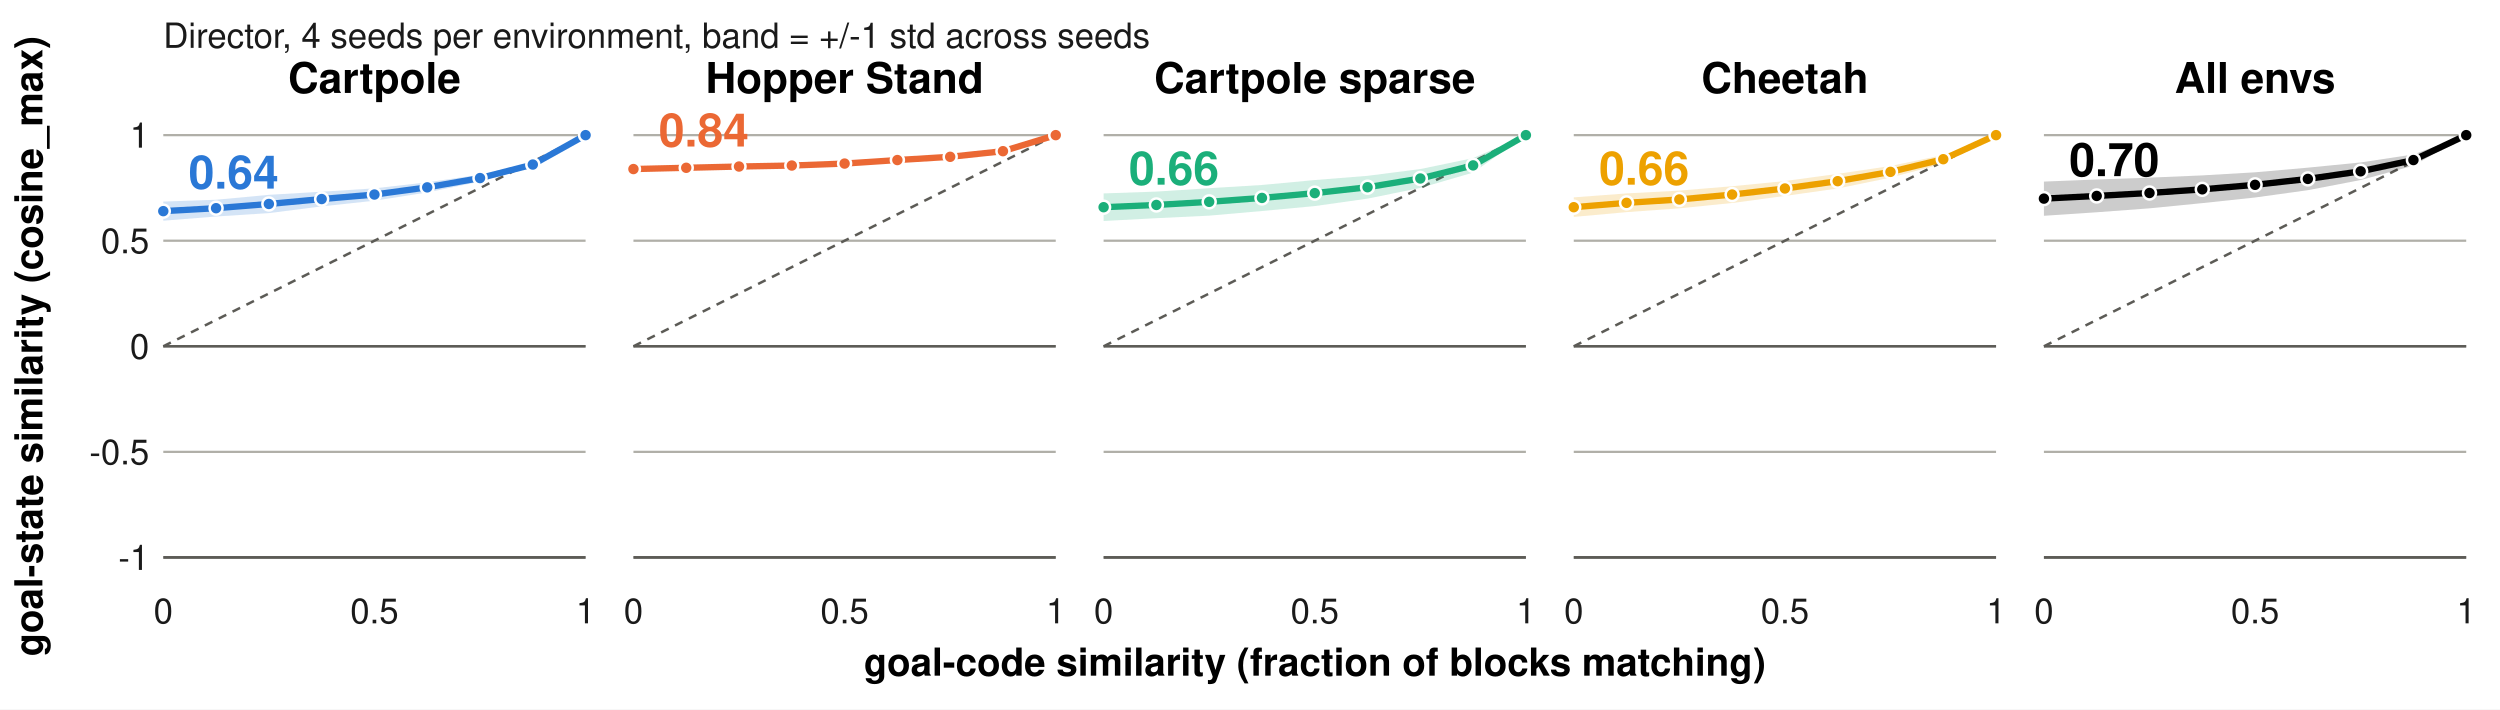
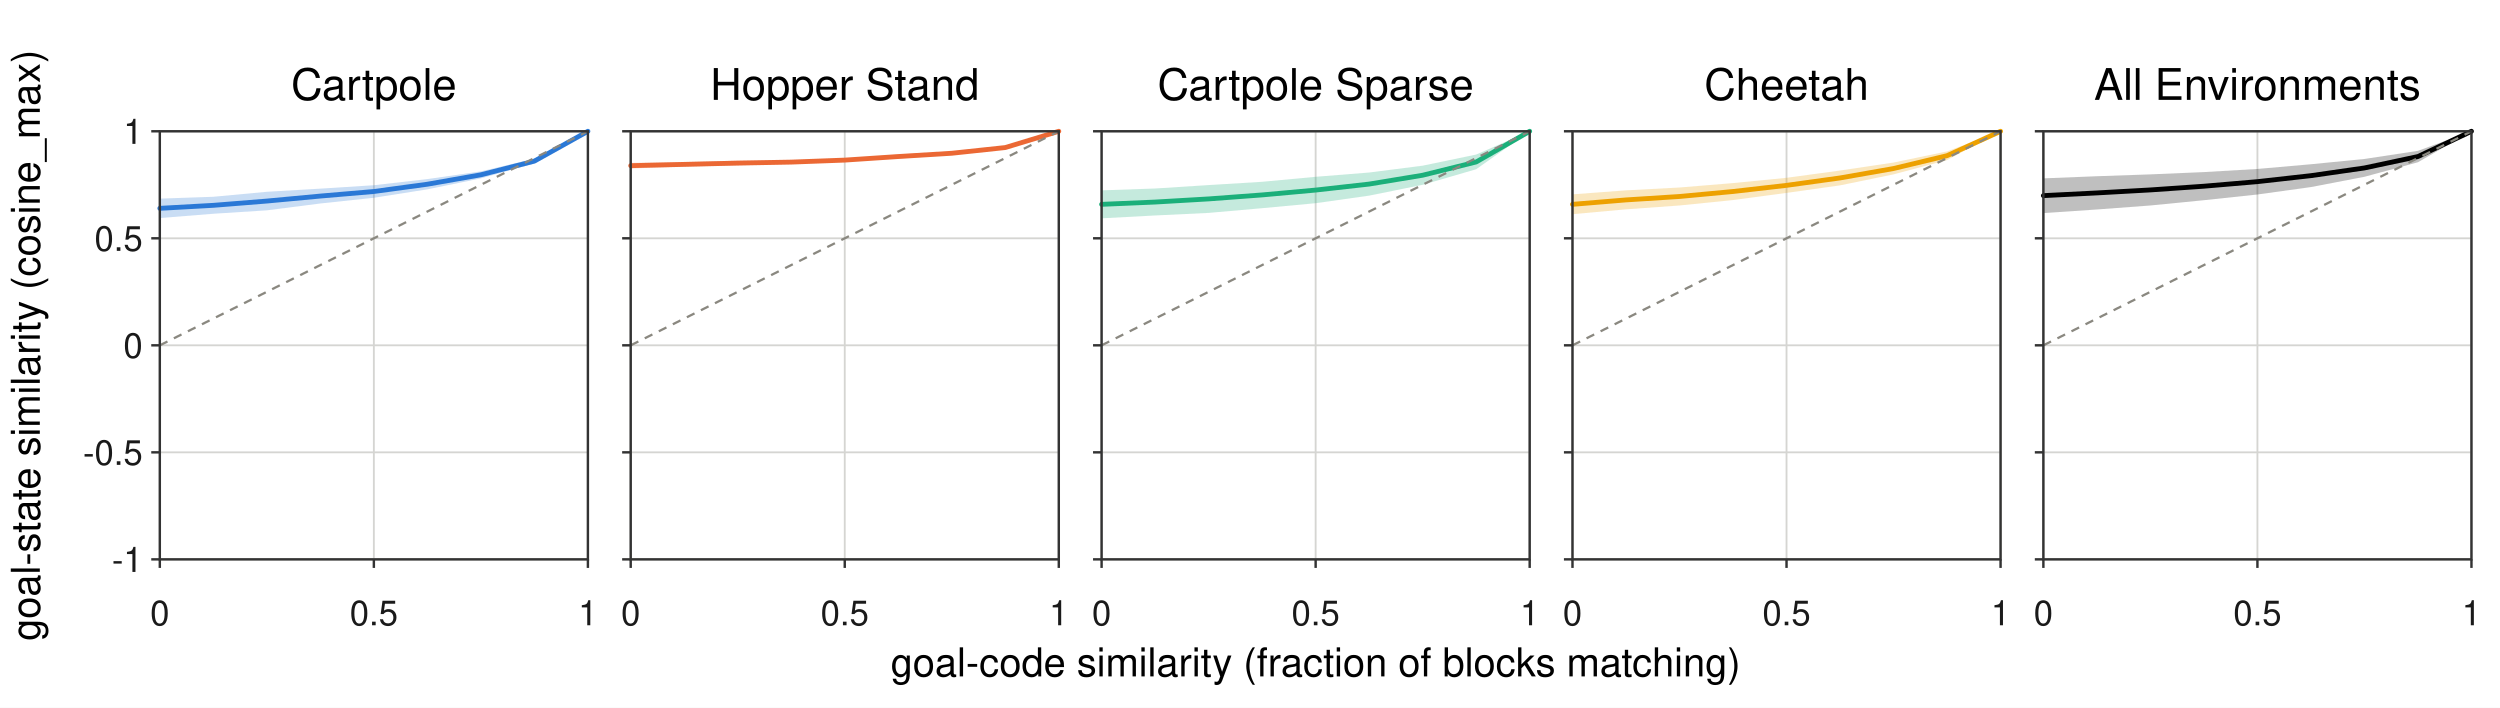
- <svg xmlns="http://www.w3.org/2000/svg" width="1776" height="504" viewBox="0 0 1776 504" font-family="Helvetica,Arial,sans-serif">
-   <rect width="1776" height="504" fill="white" />
-   <line x1="116" y1="396.0" x2="416" y2="396.0" stroke="#b0afa8" stroke-width="1.6" />
-   <text x="106" y="404.9" font-size="24.7" fill="#1a1a1a" text-anchor="end">-1</text>
-   <line x1="116" y1="321.0" x2="416" y2="321.0" stroke="#b0afa8" stroke-width="1.6" />
-   <text x="106" y="329.9" font-size="24.7" fill="#1a1a1a" text-anchor="end">-0.5</text>
-   <line x1="116" y1="246.0" x2="416" y2="246.0" stroke="#b0afa8" stroke-width="1.6" />
-   <text x="106" y="254.9" font-size="24.7" fill="#1a1a1a" text-anchor="end">0</text>
-   <line x1="116" y1="171.0" x2="416" y2="171.0" stroke="#b0afa8" stroke-width="1.6" />
-   <text x="106" y="179.9" font-size="24.7" fill="#1a1a1a" text-anchor="end">0.5</text>
-   <line x1="116" y1="96.0" x2="416" y2="96.0" stroke="#b0afa8" stroke-width="1.6" />
-   <text x="106" y="104.9" font-size="24.7" fill="#1a1a1a" text-anchor="end">1</text>
-   <line x1="116" y1="246.0" x2="416" y2="246.0" stroke="#5c5b56" stroke-width="1.8" />
-   <line x1="116" y1="396.0" x2="416" y2="396.0" stroke="#5c5b56" stroke-width="2" />
-   <line x1="116.0" y1="246.0" x2="416.0" y2="96.0" stroke="#5c5b56" stroke-width="1.8" stroke-dasharray="6,5" />
-   <text x="116.0" y="442.8" font-size="24.7" fill="#1a1a1a" text-anchor="middle">0</text>
-   <text x="266.0" y="442.8" font-size="24.7" fill="#1a1a1a" text-anchor="middle">0.5</text>
-   <text x="416.0" y="442.8" font-size="24.7" fill="#1a1a1a" text-anchor="middle">1</text>
-   <polygon points="416.0,96.0 378.5,115.2 341.0,124.1 303.5,129.5 266.0,133.8 228.5,136.2 191.0,138.4 153.5,141.9 116.0,143.2 116.0,156.8 153.5,153.8 191.0,151.4 228.5,146.6 266.0,142.6 303.5,136.7 341.0,129.0 378.5,118.5 416.0,96.0" fill="#2a78d6" fill-opacity="0.20" />
-   <polyline points="416.0,96.0 378.5,116.9 341.0,126.5 303.5,133.1 266.0,138.2 228.5,141.4 191.0,144.9 153.5,147.9 116.0,150.0" fill="none" stroke="#2a78d6" stroke-width="4.5" stroke-linejoin="round" stroke-linecap="round" />
-   <circle cx="416.0" cy="96.0" r="4.6" fill="#2a78d6" stroke="white" stroke-width="1.8" />
-   <circle cx="378.5" cy="116.9" r="4.6" fill="#2a78d6" stroke="white" stroke-width="1.8" />
-   <circle cx="341.0" cy="126.5" r="4.6" fill="#2a78d6" stroke="white" stroke-width="1.8" />
-   <circle cx="303.5" cy="133.1" r="4.6" fill="#2a78d6" stroke="white" stroke-width="1.8" />
-   <circle cx="266.0" cy="138.2" r="4.6" fill="#2a78d6" stroke="white" stroke-width="1.8" />
-   <circle cx="228.5" cy="141.4" r="4.6" fill="#2a78d6" stroke="white" stroke-width="1.8" />
-   <circle cx="191.0" cy="144.9" r="4.6" fill="#2a78d6" stroke="white" stroke-width="1.8" />
-   <circle cx="153.5" cy="147.9" r="4.6" fill="#2a78d6" stroke="white" stroke-width="1.8" />
-   <circle cx="116.0" cy="150.0" r="4.6" fill="#2a78d6" stroke="white" stroke-width="1.8" />
-   <text x="266.0" y="66.0" font-size="30.1" font-weight="bold" fill="#000000" text-anchor="middle">Cartpole</text>
-   <text x="134.0" y="134.0" font-size="32.9" font-weight="bold" fill="#2a78d6">0.64</text>
-   <line x1="450" y1="396.0" x2="750" y2="396.0" stroke="#b0afa8" stroke-width="1.6" />
-   <line x1="450" y1="321.0" x2="750" y2="321.0" stroke="#b0afa8" stroke-width="1.6" />
-   <line x1="450" y1="246.0" x2="750" y2="246.0" stroke="#b0afa8" stroke-width="1.6" />
-   <line x1="450" y1="171.0" x2="750" y2="171.0" stroke="#b0afa8" stroke-width="1.6" />
-   <line x1="450" y1="96.0" x2="750" y2="96.0" stroke="#b0afa8" stroke-width="1.6" />
-   <line x1="450" y1="246.0" x2="750" y2="246.0" stroke="#5c5b56" stroke-width="1.8" />
-   <line x1="450" y1="396.0" x2="750" y2="396.0" stroke="#5c5b56" stroke-width="2" />
-   <line x1="450.0" y1="246.0" x2="750.0" y2="96.0" stroke="#5c5b56" stroke-width="1.8" stroke-dasharray="6,5" />
-   <text x="450.0" y="442.8" font-size="24.7" fill="#1a1a1a" text-anchor="middle">0</text>
-   <text x="600.0" y="442.8" font-size="24.7" fill="#1a1a1a" text-anchor="middle">0.5</text>
-   <text x="750.0" y="442.8" font-size="24.7" fill="#1a1a1a" text-anchor="middle">1</text>
-   <polygon points="750.0,96.0 712.5,106.6 675.0,110.1 637.5,112.3 600.0,115.2 562.5,116.3 525.0,116.6 487.5,117.6 450.0,118.1 450.0,122.1 487.5,120.7 525.0,119.9 562.5,118.8 600.0,117.1 637.5,115.1 675.0,112.6 712.5,108.3 750.0,96.0" fill="#eb6834" fill-opacity="0.20" />
-   <polyline points="750.0,96.0 712.5,107.4 675.0,111.4 637.5,113.7 600.0,116.2 562.5,117.6 525.0,118.3 487.5,119.2 450.0,120.1" fill="none" stroke="#eb6834" stroke-width="4.5" stroke-linejoin="round" stroke-linecap="round" />
-   <circle cx="750.0" cy="96.0" r="4.6" fill="#eb6834" stroke="white" stroke-width="1.8" />
-   <circle cx="712.5" cy="107.4" r="4.6" fill="#eb6834" stroke="white" stroke-width="1.8" />
-   <circle cx="675.0" cy="111.4" r="4.6" fill="#eb6834" stroke="white" stroke-width="1.8" />
-   <circle cx="637.5" cy="113.7" r="4.6" fill="#eb6834" stroke="white" stroke-width="1.8" />
-   <circle cx="600.0" cy="116.2" r="4.6" fill="#eb6834" stroke="white" stroke-width="1.8" />
-   <circle cx="562.5" cy="117.6" r="4.6" fill="#eb6834" stroke="white" stroke-width="1.8" />
-   <circle cx="525.0" cy="118.3" r="4.6" fill="#eb6834" stroke="white" stroke-width="1.8" />
-   <circle cx="487.5" cy="119.2" r="4.6" fill="#eb6834" stroke="white" stroke-width="1.8" />
-   <circle cx="450.0" cy="120.1" r="4.6" fill="#eb6834" stroke="white" stroke-width="1.8" />
-   <text x="600.0" y="66.0" font-size="30.1" font-weight="bold" fill="#000000" text-anchor="middle">Hopper Stand</text>
-   <text x="468.0" y="104.1" font-size="32.9" font-weight="bold" fill="#eb6834">0.84</text>
-   <line x1="784" y1="396.0" x2="1084" y2="396.0" stroke="#b0afa8" stroke-width="1.6" />
-   <line x1="784" y1="321.0" x2="1084" y2="321.0" stroke="#b0afa8" stroke-width="1.6" />
-   <line x1="784" y1="246.0" x2="1084" y2="246.0" stroke="#b0afa8" stroke-width="1.6" />
-   <line x1="784" y1="171.0" x2="1084" y2="171.0" stroke="#b0afa8" stroke-width="1.6" />
-   <line x1="784" y1="96.0" x2="1084" y2="96.0" stroke="#b0afa8" stroke-width="1.6" />
-   <line x1="784" y1="246.0" x2="1084" y2="246.0" stroke="#5c5b56" stroke-width="1.8" />
-   <line x1="784" y1="396.0" x2="1084" y2="396.0" stroke="#5c5b56" stroke-width="2" />
-   <line x1="784.0" y1="246.0" x2="1084.0" y2="96.0" stroke="#5c5b56" stroke-width="1.8" stroke-dasharray="6,5" />
-   <text x="784.0" y="442.8" font-size="24.7" fill="#1a1a1a" text-anchor="middle">0</text>
-   <text x="934.0" y="442.8" font-size="24.7" fill="#1a1a1a" text-anchor="middle">0.5</text>
-   <text x="1084.0" y="442.8" font-size="24.7" fill="#1a1a1a" text-anchor="middle">1</text>
-   <polygon points="1084.0,96.0 1046.5,112.3 1009.0,120.1 971.5,124.9 934.0,127.9 896.5,131.4 859.0,133.7 821.5,136.1 784.0,137.4 784.0,157.0 821.5,155.0 859.0,153.2 896.5,149.9 934.0,146.4 971.5,141.1 1009.0,133.5 1046.5,122.6 1084.0,96.0" fill="#1baf7a" fill-opacity="0.20" />
-   <polyline points="1084.0,96.0 1046.5,117.5 1009.0,126.8 971.5,133.0 934.0,137.2 896.5,140.6 859.0,143.4 821.5,145.6 784.0,147.2" fill="none" stroke="#1baf7a" stroke-width="4.5" stroke-linejoin="round" stroke-linecap="round" />
-   <circle cx="1084.0" cy="96.0" r="4.6" fill="#1baf7a" stroke="white" stroke-width="1.8" />
-   <circle cx="1046.5" cy="117.5" r="4.6" fill="#1baf7a" stroke="white" stroke-width="1.8" />
-   <circle cx="1009.0" cy="126.8" r="4.6" fill="#1baf7a" stroke="white" stroke-width="1.8" />
-   <circle cx="971.5" cy="133.0" r="4.6" fill="#1baf7a" stroke="white" stroke-width="1.8" />
-   <circle cx="934.0" cy="137.2" r="4.6" fill="#1baf7a" stroke="white" stroke-width="1.8" />
-   <circle cx="896.5" cy="140.6" r="4.6" fill="#1baf7a" stroke="white" stroke-width="1.8" />
-   <circle cx="859.0" cy="143.4" r="4.6" fill="#1baf7a" stroke="white" stroke-width="1.8" />
-   <circle cx="821.5" cy="145.6" r="4.6" fill="#1baf7a" stroke="white" stroke-width="1.8" />
-   <circle cx="784.0" cy="147.2" r="4.6" fill="#1baf7a" stroke="white" stroke-width="1.8" />
-   <text x="934.0" y="66.0" font-size="30.1" font-weight="bold" fill="#000000" text-anchor="middle">Cartpole sparse</text>
-   <text x="802.0" y="131.2" font-size="32.9" font-weight="bold" fill="#1baf7a">0.66</text>
-   <line x1="1118" y1="396.0" x2="1418" y2="396.0" stroke="#b0afa8" stroke-width="1.6" />
-   <line x1="1118" y1="321.0" x2="1418" y2="321.0" stroke="#b0afa8" stroke-width="1.6" />
-   <line x1="1118" y1="246.0" x2="1418" y2="246.0" stroke="#b0afa8" stroke-width="1.6" />
-   <line x1="1118" y1="171.0" x2="1418" y2="171.0" stroke="#b0afa8" stroke-width="1.6" />
-   <line x1="1118" y1="96.0" x2="1418" y2="96.0" stroke="#b0afa8" stroke-width="1.6" />
-   <line x1="1118" y1="246.0" x2="1418" y2="246.0" stroke="#5c5b56" stroke-width="1.8" />
-   <line x1="1118" y1="396.0" x2="1418" y2="396.0" stroke="#5c5b56" stroke-width="2" />
-   <line x1="1118.0" y1="246.0" x2="1418.0" y2="96.0" stroke="#5c5b56" stroke-width="1.8" stroke-dasharray="6,5" />
-   <text x="1118.0" y="442.8" font-size="24.7" fill="#1a1a1a" text-anchor="middle">0</text>
-   <text x="1268.0" y="442.8" font-size="24.7" fill="#1a1a1a" text-anchor="middle">0.5</text>
-   <text x="1418.0" y="442.8" font-size="24.7" fill="#1a1a1a" text-anchor="middle">1</text>
-   <polygon points="1418.0,96.0 1380.5,110.1 1343.0,117.9 1305.5,123.5 1268.0,128.6 1230.5,132.3 1193.0,135.4 1155.5,137.4 1118.0,140.2 1118.0,154.1 1155.5,150.7 1193.0,148.0 1230.5,144.2 1268.0,139.2 1305.5,133.9 1343.0,126.2 1380.5,116.2 1418.0,96.0" fill="#eda100" fill-opacity="0.20" />
-   <polyline points="1418.0,96.0 1380.5,113.1 1343.0,122.1 1305.5,128.7 1268.0,133.9 1230.5,138.2 1193.0,141.7 1155.5,144.1 1118.0,147.2" fill="none" stroke="#eda100" stroke-width="4.5" stroke-linejoin="round" stroke-linecap="round" />
-   <circle cx="1418.0" cy="96.0" r="4.6" fill="#eda100" stroke="white" stroke-width="1.8" />
-   <circle cx="1380.5" cy="113.1" r="4.6" fill="#eda100" stroke="white" stroke-width="1.8" />
-   <circle cx="1343.0" cy="122.1" r="4.6" fill="#eda100" stroke="white" stroke-width="1.8" />
-   <circle cx="1305.5" cy="128.7" r="4.6" fill="#eda100" stroke="white" stroke-width="1.8" />
-   <circle cx="1268.0" cy="133.9" r="4.6" fill="#eda100" stroke="white" stroke-width="1.8" />
-   <circle cx="1230.5" cy="138.2" r="4.6" fill="#eda100" stroke="white" stroke-width="1.8" />
-   <circle cx="1193.0" cy="141.7" r="4.6" fill="#eda100" stroke="white" stroke-width="1.8" />
-   <circle cx="1155.5" cy="144.1" r="4.6" fill="#eda100" stroke="white" stroke-width="1.8" />
-   <circle cx="1118.0" cy="147.2" r="4.6" fill="#eda100" stroke="white" stroke-width="1.8" />
-   <text x="1268.0" y="66.0" font-size="30.1" font-weight="bold" fill="#000000" text-anchor="middle">Cheetah</text>
-   <text x="1136.0" y="131.2" font-size="32.9" font-weight="bold" fill="#eda100">0.66</text>
-   <line x1="1452" y1="396.0" x2="1752" y2="396.0" stroke="#b0afa8" stroke-width="1.6" />
-   <line x1="1452" y1="321.0" x2="1752" y2="321.0" stroke="#b0afa8" stroke-width="1.6" />
-   <line x1="1452" y1="246.0" x2="1752" y2="246.0" stroke="#b0afa8" stroke-width="1.6" />
-   <line x1="1452" y1="171.0" x2="1752" y2="171.0" stroke="#b0afa8" stroke-width="1.6" />
-   <line x1="1452" y1="96.0" x2="1752" y2="96.0" stroke="#b0afa8" stroke-width="1.6" />
-   <line x1="1452" y1="246.0" x2="1752" y2="246.0" stroke="#5c5b56" stroke-width="1.8" />
-   <line x1="1452" y1="396.0" x2="1752" y2="396.0" stroke="#5c5b56" stroke-width="2" />
-   <line x1="1452.0" y1="246.0" x2="1752.0" y2="96.0" stroke="#5c5b56" stroke-width="1.8" stroke-dasharray="6,5" />
-   <text x="1452.0" y="442.8" font-size="24.7" fill="#1a1a1a" text-anchor="middle">0</text>
-   <text x="1602.0" y="442.8" font-size="24.7" fill="#1a1a1a" text-anchor="middle">0.5</text>
-   <text x="1752.0" y="442.8" font-size="24.7" fill="#1a1a1a" text-anchor="middle">1</text>
-   <polygon points="1752.0,96.0 1714.5,109.7 1677.0,115.4 1639.5,119.1 1602.0,122.4 1564.5,124.6 1527.0,126.2 1489.5,127.5 1452.0,129.0 1452.0,153.3 1489.5,150.8 1527.0,148.0 1564.5,144.3 1602.0,140.3 1639.5,135.1 1677.0,127.9 1714.5,117.7 1752.0,96.0" fill="#000000" fill-opacity="0.20" />
-   <polyline points="1752.0,96.0 1714.5,113.7 1677.0,121.7 1639.5,127.1 1602.0,131.3 1564.5,134.5 1527.0,137.1 1489.5,139.2 1452.0,141.1" fill="none" stroke="#000000" stroke-width="4.5" stroke-linejoin="round" stroke-linecap="round" />
-   <circle cx="1752.0" cy="96.0" r="4.6" fill="#000000" stroke="white" stroke-width="1.8" />
-   <circle cx="1714.5" cy="113.7" r="4.6" fill="#000000" stroke="white" stroke-width="1.8" />
-   <circle cx="1677.0" cy="121.7" r="4.6" fill="#000000" stroke="white" stroke-width="1.8" />
-   <circle cx="1639.5" cy="127.1" r="4.6" fill="#000000" stroke="white" stroke-width="1.8" />
-   <circle cx="1602.0" cy="131.3" r="4.6" fill="#000000" stroke="white" stroke-width="1.8" />
-   <circle cx="1564.5" cy="134.5" r="4.6" fill="#000000" stroke="white" stroke-width="1.8" />
-   <circle cx="1527.0" cy="137.1" r="4.6" fill="#000000" stroke="white" stroke-width="1.8" />
-   <circle cx="1489.5" cy="139.2" r="4.6" fill="#000000" stroke="white" stroke-width="1.8" />
-   <circle cx="1452.0" cy="141.1" r="4.6" fill="#000000" stroke="white" stroke-width="1.8" />
-   <text x="1602.0" y="66.0" font-size="30.1" font-weight="bold" fill="#000000" text-anchor="middle">All envs</text>
-   <text x="1470.0" y="125.1" font-size="32.9" font-weight="bold" fill="#000000">0.70</text>
-   <text x="934.0" y="480.0" font-size="27.4" font-weight="bold" fill="#000000" text-anchor="middle">goal-code similarity (fraction of blocks matching)</text>
-   <text x="30.1" y="246.0" font-size="27.4" font-weight="bold" fill="#000000" text-anchor="middle" transform="rotate(-90 30.1 246.0)">goal-state similarity (cosine_max)</text>
-   <text x="116" y="34.0" font-size="24.7" fill="#1a1a1a">Director, 4 seeds per environment, band = +/-1 std across seeds</text>
+ <svg xmlns="http://www.w3.org/2000/svg" width="1752" height="496" viewBox="0 0 1752 496" font-family="Helvetica,Arial,sans-serif">
+   <rect width="1752" height="496" fill="white" />
+   <line x1="112" y1="392.0" x2="412" y2="392.0" stroke="#d5d5d2" stroke-width="1.3" />
+   <line x1="112" y1="317.0" x2="412" y2="317.0" stroke="#d5d5d2" stroke-width="1.3" />
+   <line x1="112" y1="242.0" x2="412" y2="242.0" stroke="#d5d5d2" stroke-width="1.3" />
+   <line x1="112" y1="167.0" x2="412" y2="167.0" stroke="#d5d5d2" stroke-width="1.3" />
+   <line x1="112" y1="92.0" x2="412" y2="92.0" stroke="#d5d5d2" stroke-width="1.3" />
+   <line x1="112.0" y1="92" x2="112.0" y2="392" stroke="#d5d5d2" stroke-width="1.3" />
+   <line x1="262.0" y1="92" x2="262.0" y2="392" stroke="#d5d5d2" stroke-width="1.3" />
+   <line x1="412.0" y1="92" x2="412.0" y2="392" stroke="#d5d5d2" stroke-width="1.3" />
+   <polygon points="412.0,92.0 374.5,111.2 337.0,120.1 299.5,125.5 262.0,129.8 224.5,132.2 187.0,134.4 149.5,137.9 112.0,139.2 112.0,152.8 149.5,149.8 187.0,147.4 224.5,142.6 262.0,138.6 299.5,132.7 337.0,125.0 374.5,114.5 412.0,92.0" fill="#2a78d6" fill-opacity="0.25" />
+   <polyline points="412.0,92.0 374.5,112.9 337.0,122.5 299.5,129.1 262.0,134.2 224.5,137.4 187.0,140.9 149.5,143.9 112.0,146.0" fill="none" stroke="#2a78d6" stroke-width="3.4" stroke-linejoin="round" stroke-linecap="round" />
+   <line x1="112.0" y1="242.0" x2="412.0" y2="92.0" stroke="#8a8880" stroke-width="1.6" stroke-dasharray="6,5" />
+   <rect x="112" y="92" width="300" height="300" fill="none" stroke="#333333" stroke-width="1.7" />
+   <line x1="106" y1="392.0" x2="112" y2="392.0" stroke="#333333" stroke-width="1.7" />
+   <text x="100" y="400.8" font-size="24.3" fill="#1a1a1a" text-anchor="end">-1</text>
+   <line x1="106" y1="317.0" x2="112" y2="317.0" stroke="#333333" stroke-width="1.7" />
+   <text x="100" y="325.8" font-size="24.3" fill="#1a1a1a" text-anchor="end">-0.5</text>
+   <line x1="106" y1="242.0" x2="112" y2="242.0" stroke="#333333" stroke-width="1.7" />
+   <text x="100" y="250.8" font-size="24.3" fill="#1a1a1a" text-anchor="end">0</text>
+   <line x1="106" y1="167.0" x2="112" y2="167.0" stroke="#333333" stroke-width="1.7" />
+   <text x="100" y="175.8" font-size="24.3" fill="#1a1a1a" text-anchor="end">0.5</text>
+   <line x1="106" y1="92.0" x2="112" y2="92.0" stroke="#333333" stroke-width="1.7" />
+   <text x="100" y="100.8" font-size="24.3" fill="#1a1a1a" text-anchor="end">1</text>
+   <line x1="112.0" y1="392" x2="112.0" y2="398" stroke="#333333" stroke-width="1.7" />
+   <text x="112.0" y="438.2" font-size="24.3" fill="#1a1a1a" text-anchor="middle">0</text>
+   <line x1="262.0" y1="392" x2="262.0" y2="398" stroke="#333333" stroke-width="1.7" />
+   <text x="262.0" y="438.2" font-size="24.3" fill="#1a1a1a" text-anchor="middle">0.5</text>
+   <line x1="412.0" y1="392" x2="412.0" y2="398" stroke="#333333" stroke-width="1.7" />
+   <text x="412.0" y="438.2" font-size="24.3" fill="#1a1a1a" text-anchor="middle">1</text>
+   <text x="262.0" y="70.0" font-size="30.6" fill="#000000" text-anchor="middle">Cartpole</text>
+   <line x1="442" y1="392.0" x2="742" y2="392.0" stroke="#d5d5d2" stroke-width="1.3" />
+   <line x1="442" y1="317.0" x2="742" y2="317.0" stroke="#d5d5d2" stroke-width="1.3" />
+   <line x1="442" y1="242.0" x2="742" y2="242.0" stroke="#d5d5d2" stroke-width="1.3" />
+   <line x1="442" y1="167.0" x2="742" y2="167.0" stroke="#d5d5d2" stroke-width="1.3" />
+   <line x1="442" y1="92.0" x2="742" y2="92.0" stroke="#d5d5d2" stroke-width="1.3" />
+   <line x1="442.0" y1="92" x2="442.0" y2="392" stroke="#d5d5d2" stroke-width="1.3" />
+   <line x1="592.0" y1="92" x2="592.0" y2="392" stroke="#d5d5d2" stroke-width="1.3" />
+   <line x1="742.0" y1="92" x2="742.0" y2="392" stroke="#d5d5d2" stroke-width="1.3" />
+   <polygon points="742.0,92.0 704.5,102.6 667.0,106.1 629.5,108.3 592.0,111.2 554.5,112.3 517.0,112.6 479.5,113.6 442.0,114.1 442.0,118.1 479.5,116.7 517.0,115.9 554.5,114.8 592.0,113.1 629.5,111.1 667.0,108.6 704.5,104.3 742.0,92.0" fill="#eb6834" fill-opacity="0.25" />
+   <polyline points="742.0,92.0 704.5,103.4 667.0,107.4 629.5,109.7 592.0,112.2 554.5,113.6 517.0,114.3 479.5,115.2 442.0,116.1" fill="none" stroke="#eb6834" stroke-width="3.4" stroke-linejoin="round" stroke-linecap="round" />
+   <line x1="442.0" y1="242.0" x2="742.0" y2="92.0" stroke="#8a8880" stroke-width="1.6" stroke-dasharray="6,5" />
+   <rect x="442" y="92" width="300" height="300" fill="none" stroke="#333333" stroke-width="1.7" />
+   <line x1="436" y1="392.0" x2="442" y2="392.0" stroke="#333333" stroke-width="1.7" />
+   <line x1="436" y1="317.0" x2="442" y2="317.0" stroke="#333333" stroke-width="1.7" />
+   <line x1="436" y1="242.0" x2="442" y2="242.0" stroke="#333333" stroke-width="1.7" />
+   <line x1="436" y1="167.0" x2="442" y2="167.0" stroke="#333333" stroke-width="1.7" />
+   <line x1="436" y1="92.0" x2="442" y2="92.0" stroke="#333333" stroke-width="1.7" />
+   <line x1="442.0" y1="392" x2="442.0" y2="398" stroke="#333333" stroke-width="1.7" />
+   <text x="442.0" y="438.2" font-size="24.3" fill="#1a1a1a" text-anchor="middle">0</text>
+   <line x1="592.0" y1="392" x2="592.0" y2="398" stroke="#333333" stroke-width="1.7" />
+   <text x="592.0" y="438.2" font-size="24.3" fill="#1a1a1a" text-anchor="middle">0.5</text>
+   <line x1="742.0" y1="392" x2="742.0" y2="398" stroke="#333333" stroke-width="1.7" />
+   <text x="742.0" y="438.2" font-size="24.3" fill="#1a1a1a" text-anchor="middle">1</text>
+   <text x="592.0" y="70.0" font-size="30.6" fill="#000000" text-anchor="middle">Hopper Stand</text>
+   <line x1="772" y1="392.0" x2="1072" y2="392.0" stroke="#d5d5d2" stroke-width="1.3" />
+   <line x1="772" y1="317.0" x2="1072" y2="317.0" stroke="#d5d5d2" stroke-width="1.3" />
+   <line x1="772" y1="242.0" x2="1072" y2="242.0" stroke="#d5d5d2" stroke-width="1.3" />
+   <line x1="772" y1="167.0" x2="1072" y2="167.0" stroke="#d5d5d2" stroke-width="1.3" />
+   <line x1="772" y1="92.0" x2="1072" y2="92.0" stroke="#d5d5d2" stroke-width="1.3" />
+   <line x1="772.0" y1="92" x2="772.0" y2="392" stroke="#d5d5d2" stroke-width="1.3" />
+   <line x1="922.0" y1="92" x2="922.0" y2="392" stroke="#d5d5d2" stroke-width="1.3" />
+   <line x1="1072.0" y1="92" x2="1072.0" y2="392" stroke="#d5d5d2" stroke-width="1.3" />
+   <polygon points="1072.0,92.0 1034.5,108.3 997.0,116.1 959.5,120.9 922.0,123.9 884.5,127.4 847.0,129.7 809.5,132.1 772.0,133.4 772.0,153.0 809.5,151.0 847.0,149.2 884.5,145.9 922.0,142.4 959.5,137.1 997.0,129.5 1034.5,118.6 1072.0,92.0" fill="#1baf7a" fill-opacity="0.25" />
+   <polyline points="1072.0,92.0 1034.5,113.5 997.0,122.8 959.5,129.0 922.0,133.2 884.5,136.6 847.0,139.4 809.5,141.6 772.0,143.2" fill="none" stroke="#1baf7a" stroke-width="3.4" stroke-linejoin="round" stroke-linecap="round" />
+   <line x1="772.0" y1="242.0" x2="1072.0" y2="92.0" stroke="#8a8880" stroke-width="1.6" stroke-dasharray="6,5" />
+   <rect x="772" y="92" width="300" height="300" fill="none" stroke="#333333" stroke-width="1.7" />
+   <line x1="766" y1="392.0" x2="772" y2="392.0" stroke="#333333" stroke-width="1.7" />
+   <line x1="766" y1="317.0" x2="772" y2="317.0" stroke="#333333" stroke-width="1.7" />
+   <line x1="766" y1="242.0" x2="772" y2="242.0" stroke="#333333" stroke-width="1.7" />
+   <line x1="766" y1="167.0" x2="772" y2="167.0" stroke="#333333" stroke-width="1.7" />
+   <line x1="766" y1="92.0" x2="772" y2="92.0" stroke="#333333" stroke-width="1.7" />
+   <line x1="772.0" y1="392" x2="772.0" y2="398" stroke="#333333" stroke-width="1.7" />
+   <text x="772.0" y="438.2" font-size="24.3" fill="#1a1a1a" text-anchor="middle">0</text>
+   <line x1="922.0" y1="392" x2="922.0" y2="398" stroke="#333333" stroke-width="1.7" />
+   <text x="922.0" y="438.2" font-size="24.3" fill="#1a1a1a" text-anchor="middle">0.5</text>
+   <line x1="1072.0" y1="392" x2="1072.0" y2="398" stroke="#333333" stroke-width="1.7" />
+   <text x="1072.0" y="438.2" font-size="24.3" fill="#1a1a1a" text-anchor="middle">1</text>
+   <text x="922.0" y="70.0" font-size="30.6" fill="#000000" text-anchor="middle">Cartpole Sparse</text>
+   <line x1="1102" y1="392.0" x2="1402" y2="392.0" stroke="#d5d5d2" stroke-width="1.3" />
+   <line x1="1102" y1="317.0" x2="1402" y2="317.0" stroke="#d5d5d2" stroke-width="1.3" />
+   <line x1="1102" y1="242.0" x2="1402" y2="242.0" stroke="#d5d5d2" stroke-width="1.3" />
+   <line x1="1102" y1="167.0" x2="1402" y2="167.0" stroke="#d5d5d2" stroke-width="1.3" />
+   <line x1="1102" y1="92.0" x2="1402" y2="92.0" stroke="#d5d5d2" stroke-width="1.3" />
+   <line x1="1102.0" y1="92" x2="1102.0" y2="392" stroke="#d5d5d2" stroke-width="1.3" />
+   <line x1="1252.0" y1="92" x2="1252.0" y2="392" stroke="#d5d5d2" stroke-width="1.3" />
+   <line x1="1402.0" y1="92" x2="1402.0" y2="392" stroke="#d5d5d2" stroke-width="1.3" />
+   <polygon points="1402.0,92.0 1364.5,106.1 1327.0,113.9 1289.5,119.5 1252.0,124.6 1214.5,128.3 1177.0,131.4 1139.5,133.4 1102.0,136.2 1102.0,150.1 1139.5,146.7 1177.0,144.0 1214.5,140.2 1252.0,135.2 1289.5,129.9 1327.0,122.2 1364.5,112.2 1402.0,92.0" fill="#eda100" fill-opacity="0.25" />
+   <polyline points="1402.0,92.0 1364.5,109.1 1327.0,118.1 1289.5,124.7 1252.0,129.9 1214.5,134.2 1177.0,137.7 1139.5,140.1 1102.0,143.2" fill="none" stroke="#eda100" stroke-width="3.4" stroke-linejoin="round" stroke-linecap="round" />
+   <line x1="1102.0" y1="242.0" x2="1402.0" y2="92.0" stroke="#8a8880" stroke-width="1.6" stroke-dasharray="6,5" />
+   <rect x="1102" y="92" width="300" height="300" fill="none" stroke="#333333" stroke-width="1.7" />
+   <line x1="1096" y1="392.0" x2="1102" y2="392.0" stroke="#333333" stroke-width="1.7" />
+   <line x1="1096" y1="317.0" x2="1102" y2="317.0" stroke="#333333" stroke-width="1.7" />
+   <line x1="1096" y1="242.0" x2="1102" y2="242.0" stroke="#333333" stroke-width="1.7" />
+   <line x1="1096" y1="167.0" x2="1102" y2="167.0" stroke="#333333" stroke-width="1.7" />
+   <line x1="1096" y1="92.0" x2="1102" y2="92.0" stroke="#333333" stroke-width="1.7" />
+   <line x1="1102.0" y1="392" x2="1102.0" y2="398" stroke="#333333" stroke-width="1.7" />
+   <text x="1102.0" y="438.2" font-size="24.3" fill="#1a1a1a" text-anchor="middle">0</text>
+   <line x1="1252.0" y1="392" x2="1252.0" y2="398" stroke="#333333" stroke-width="1.7" />
+   <text x="1252.0" y="438.2" font-size="24.3" fill="#1a1a1a" text-anchor="middle">0.5</text>
+   <line x1="1402.0" y1="392" x2="1402.0" y2="398" stroke="#333333" stroke-width="1.7" />
+   <text x="1402.0" y="438.2" font-size="24.3" fill="#1a1a1a" text-anchor="middle">1</text>
+   <text x="1252.0" y="70.0" font-size="30.6" fill="#000000" text-anchor="middle">Cheetah</text>
+   <line x1="1432" y1="392.0" x2="1732" y2="392.0" stroke="#d5d5d2" stroke-width="1.3" />
+   <line x1="1432" y1="317.0" x2="1732" y2="317.0" stroke="#d5d5d2" stroke-width="1.3" />
+   <line x1="1432" y1="242.0" x2="1732" y2="242.0" stroke="#d5d5d2" stroke-width="1.3" />
+   <line x1="1432" y1="167.0" x2="1732" y2="167.0" stroke="#d5d5d2" stroke-width="1.3" />
+   <line x1="1432" y1="92.0" x2="1732" y2="92.0" stroke="#d5d5d2" stroke-width="1.3" />
+   <line x1="1432.0" y1="92" x2="1432.0" y2="392" stroke="#d5d5d2" stroke-width="1.3" />
+   <line x1="1582.0" y1="92" x2="1582.0" y2="392" stroke="#d5d5d2" stroke-width="1.3" />
+   <line x1="1732.0" y1="92" x2="1732.0" y2="392" stroke="#d5d5d2" stroke-width="1.3" />
+   <polygon points="1732.0,92.0 1694.5,105.7 1657.0,111.4 1619.5,115.1 1582.0,118.4 1544.5,120.6 1507.0,122.2 1469.5,123.5 1432.0,125.0 1432.0,149.3 1469.5,146.8 1507.0,144.0 1544.5,140.3 1582.0,136.3 1619.5,131.1 1657.0,123.9 1694.5,113.7 1732.0,92.0" fill="#000000" fill-opacity="0.25" />
+   <polyline points="1732.0,92.0 1694.5,109.7 1657.0,117.7 1619.5,123.1 1582.0,127.3 1544.5,130.5 1507.0,133.1 1469.5,135.2 1432.0,137.1" fill="none" stroke="#000000" stroke-width="3.4" stroke-linejoin="round" stroke-linecap="round" />
+   <line x1="1432.0" y1="242.0" x2="1732.0" y2="92.0" stroke="#8a8880" stroke-width="1.6" stroke-dasharray="6,5" />
+   <rect x="1432" y="92" width="300" height="300" fill="none" stroke="#333333" stroke-width="1.7" />
+   <line x1="1426" y1="392.0" x2="1432" y2="392.0" stroke="#333333" stroke-width="1.7" />
+   <line x1="1426" y1="317.0" x2="1432" y2="317.0" stroke="#333333" stroke-width="1.7" />
+   <line x1="1426" y1="242.0" x2="1432" y2="242.0" stroke="#333333" stroke-width="1.7" />
+   <line x1="1426" y1="167.0" x2="1432" y2="167.0" stroke="#333333" stroke-width="1.7" />
+   <line x1="1426" y1="92.0" x2="1432" y2="92.0" stroke="#333333" stroke-width="1.7" />
+   <line x1="1432.0" y1="392" x2="1432.0" y2="398" stroke="#333333" stroke-width="1.7" />
+   <text x="1432.0" y="438.2" font-size="24.3" fill="#1a1a1a" text-anchor="middle">0</text>
+   <line x1="1582.0" y1="392" x2="1582.0" y2="398" stroke="#333333" stroke-width="1.7" />
+   <text x="1582.0" y="438.2" font-size="24.3" fill="#1a1a1a" text-anchor="middle">0.5</text>
+   <line x1="1732.0" y1="392" x2="1732.0" y2="398" stroke="#333333" stroke-width="1.7" />
+   <text x="1732.0" y="438.2" font-size="24.3" fill="#1a1a1a" text-anchor="middle">1</text>
+   <text x="1582.0" y="70.0" font-size="30.6" fill="#000000" text-anchor="middle">All Environments</text>
+   <text x="922.0" y="474.0" font-size="27.9" fill="#000000" text-anchor="middle">goal-code similarity (fraction of blocks matching)</text>
+   <text x="27.9" y="242.0" font-size="27.9" fill="#000000" text-anchor="middle" transform="rotate(-90 27.9 242.0)">goal-state similarity (cosine_max)</text>
</svg>
